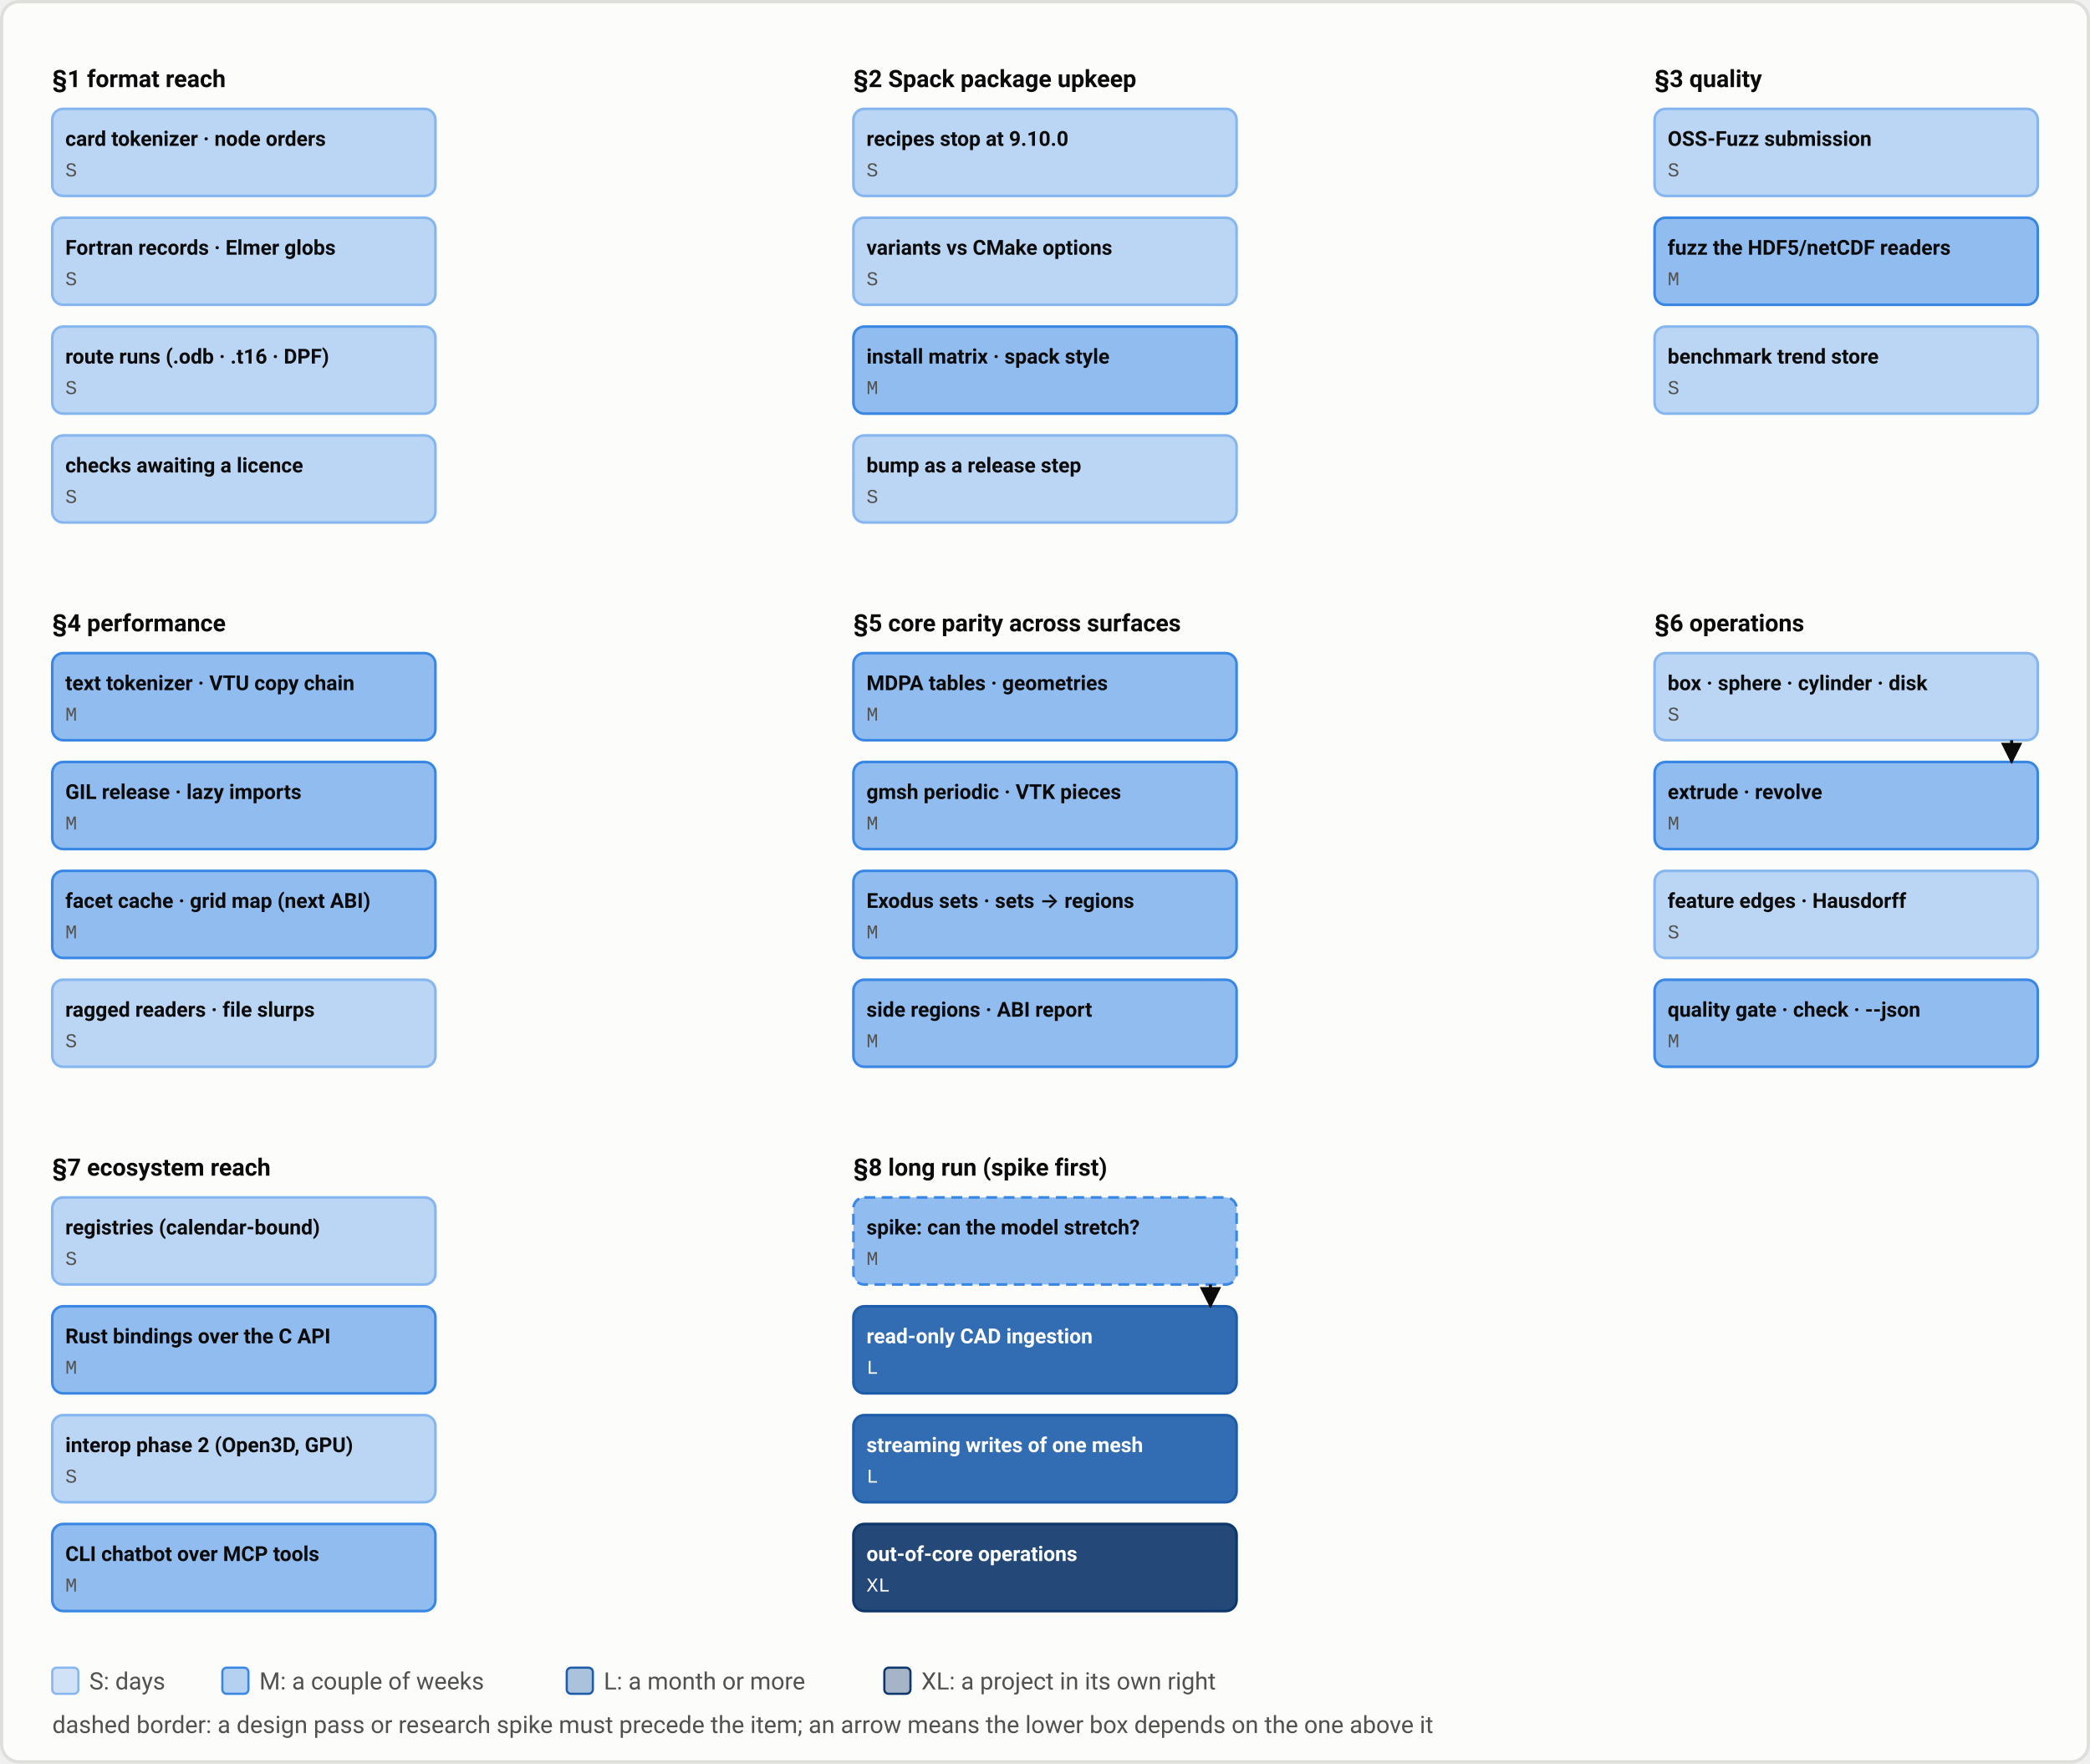
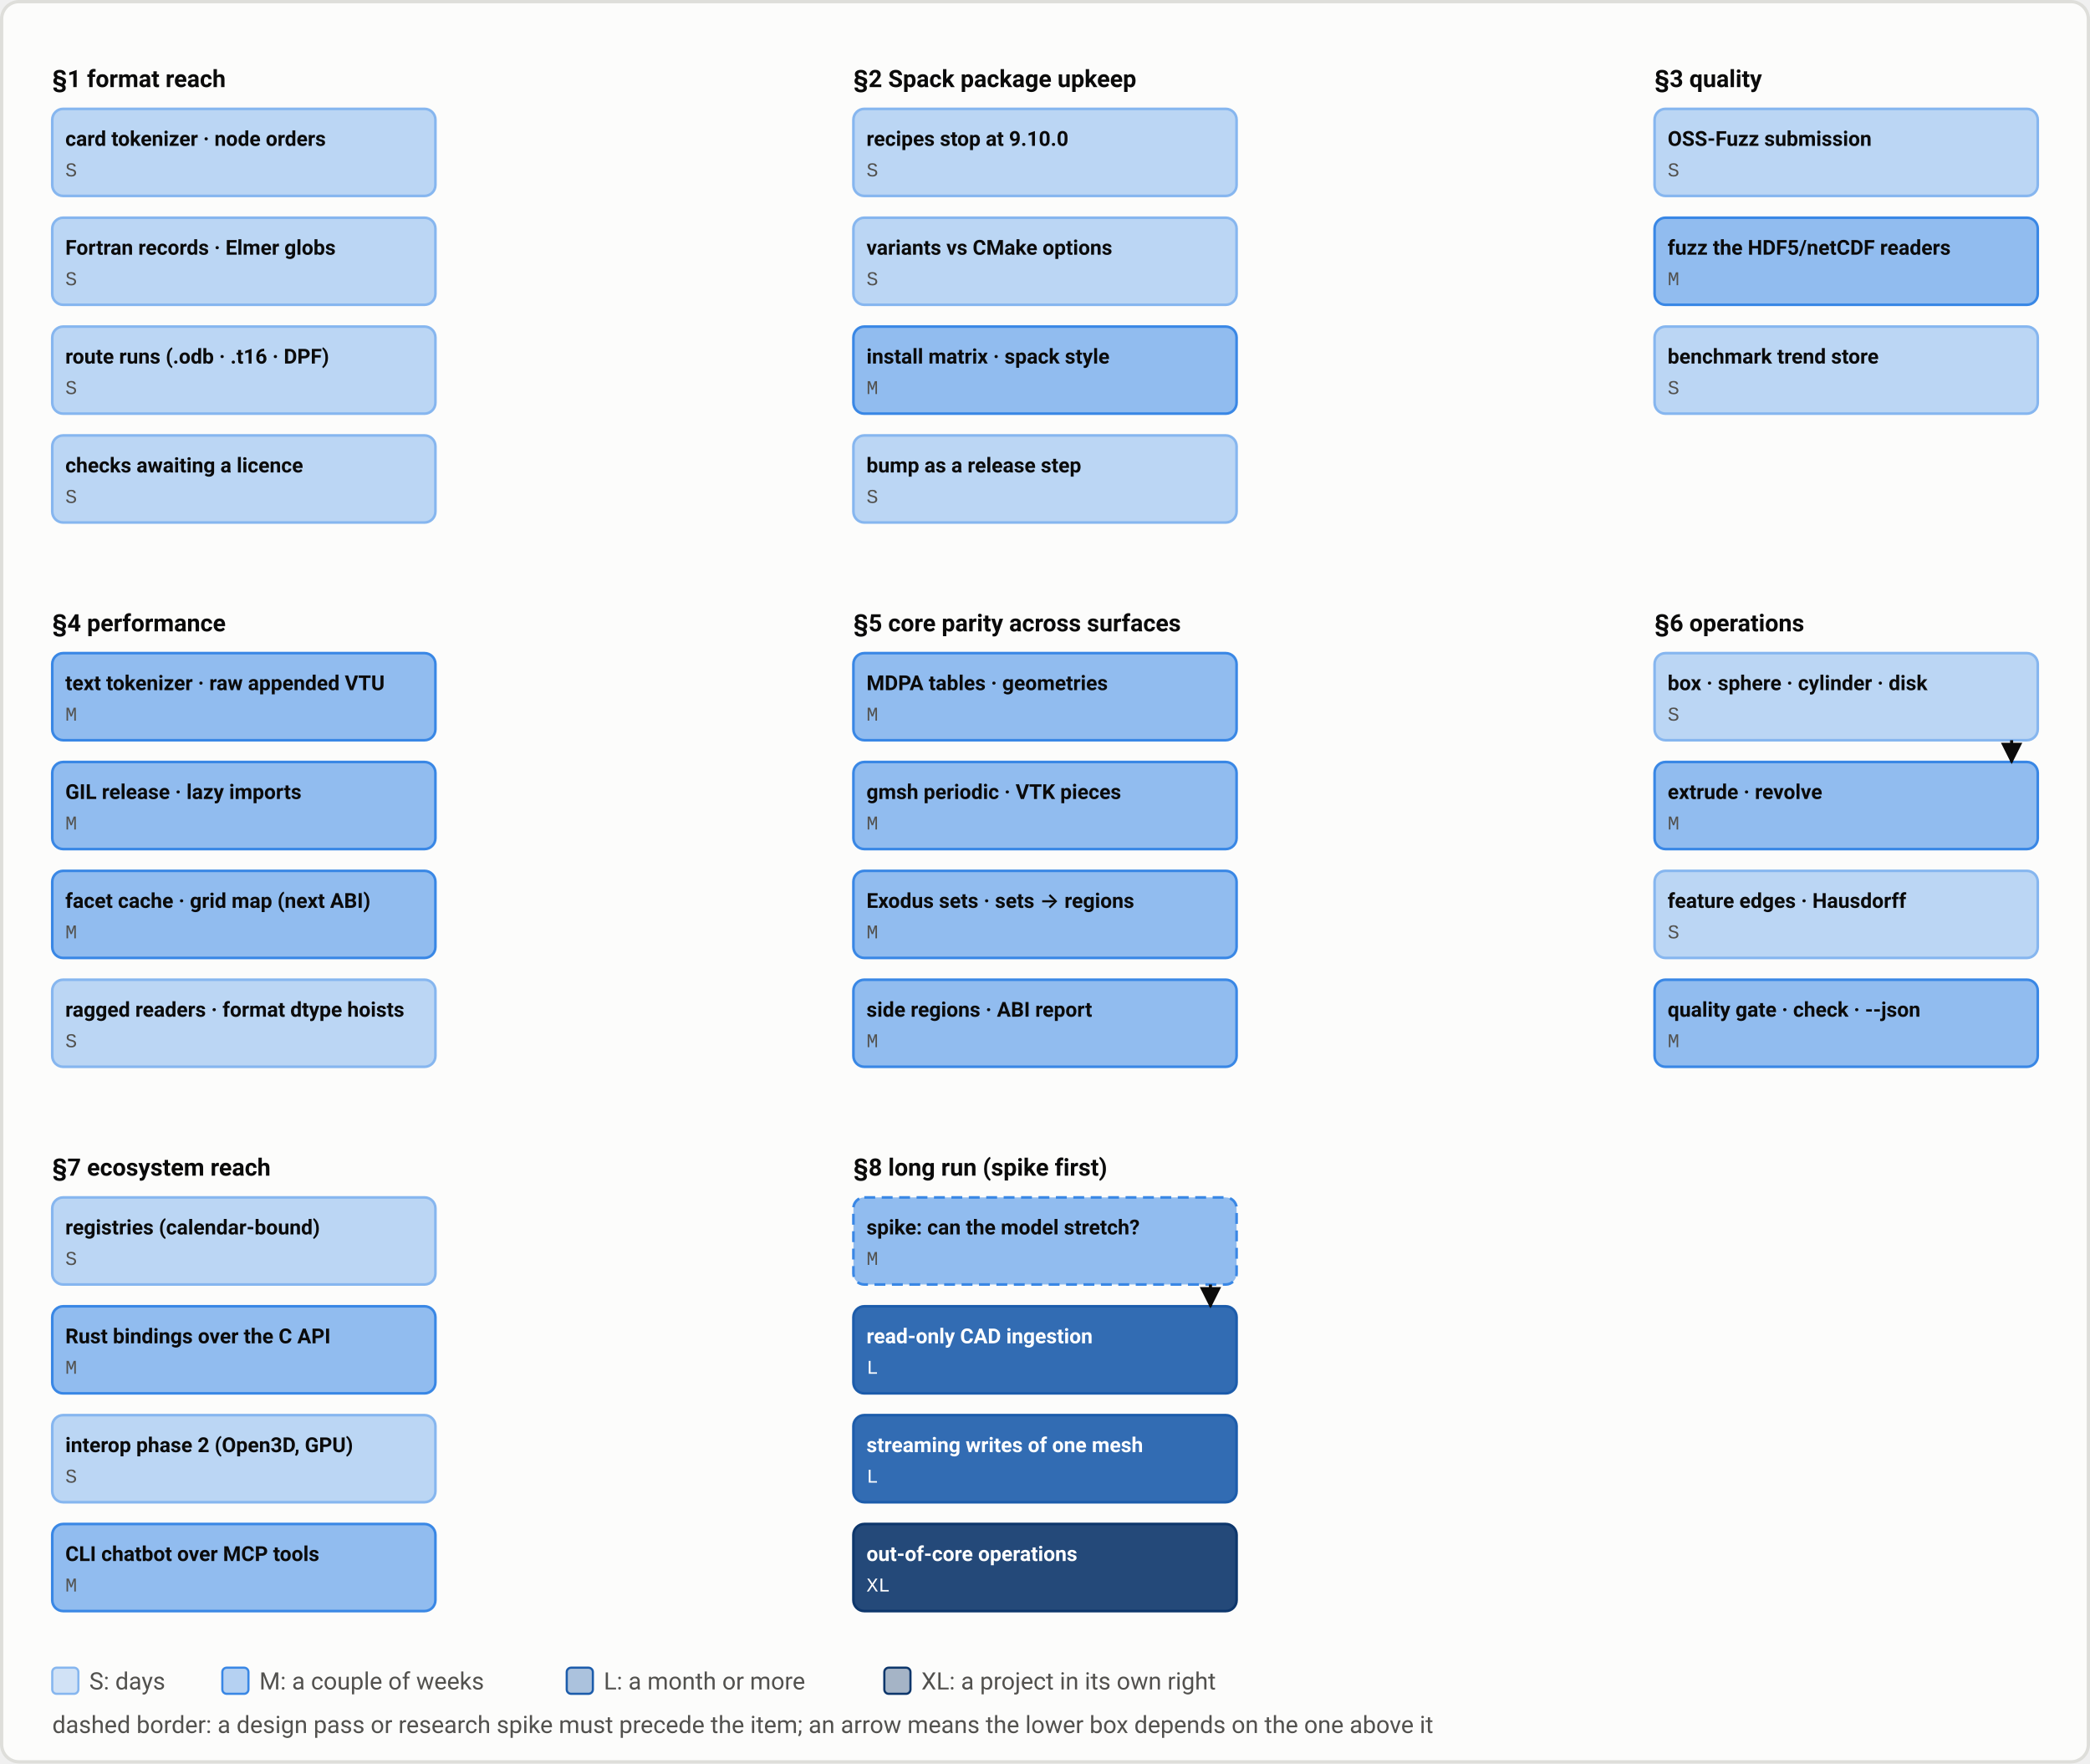
<svg xmlns="http://www.w3.org/2000/svg" viewBox="0 0 960 810" width="960" height="810" font-family="system-ui, -apple-system, 'Segoe UI', Roboto, sans-serif" role="img" aria-label="The roadmap at a glance: open items by section, in recommended order, shaded by effort">
  <defs>
    <marker id="arrow-0b0b0b" viewBox="0 0 10 10" refX="9" refY="5" markerWidth="7" markerHeight="7" orient="auto-start-reverse">
      <path d="M 0 0 L 10 5 L 0 10 z" fill="#0b0b0b" />
    </marker>
  </defs>
  <rect x="0.75" y="0.75" width="958.5" height="808.5" rx="8" fill="#fcfcfb" stroke="#dededa" stroke-width="1.5" />
  <text x="24" y="40" font-family="system-ui, -apple-system, 'Segoe UI', Roboto, sans-serif" font-size="11" font-weight="700" fill="#0b0b0b">§1 format reach</text>
  <rect x="24" y="50" width="176" height="40" rx="5" fill="#86b6ef" fill-opacity="0.55" stroke="#86b6ef" stroke-width="1.2" />
  <text x="30" y="67" font-family="system-ui, -apple-system, 'Segoe UI', Roboto, sans-serif" font-size="9.5" font-weight="600" fill="#0b0b0b">card tokenizer · node orders</text>
  <text x="30" y="81" font-family="ui-monospace, SFMono-Regular, Menlo, Consolas, 'Liberation Mono', monospace" font-size="9" fill="#52514e">S</text>
  <rect x="24" y="100" width="176" height="40" rx="5" fill="#86b6ef" fill-opacity="0.55" stroke="#86b6ef" stroke-width="1.2" />
  <text x="30" y="117" font-family="system-ui, -apple-system, 'Segoe UI', Roboto, sans-serif" font-size="9.5" font-weight="600" fill="#0b0b0b">Fortran records · Elmer globs</text>
  <text x="30" y="131" font-family="ui-monospace, SFMono-Regular, Menlo, Consolas, 'Liberation Mono', monospace" font-size="9" fill="#52514e">S</text>
  <rect x="24" y="150" width="176" height="40" rx="5" fill="#86b6ef" fill-opacity="0.55" stroke="#86b6ef" stroke-width="1.2" />
  <text x="30" y="167" font-family="system-ui, -apple-system, 'Segoe UI', Roboto, sans-serif" font-size="9.5" font-weight="600" fill="#0b0b0b">route runs (.odb · .t16 · DPF)</text>
  <text x="30" y="181" font-family="ui-monospace, SFMono-Regular, Menlo, Consolas, 'Liberation Mono', monospace" font-size="9" fill="#52514e">S</text>
  <rect x="24" y="200" width="176" height="40" rx="5" fill="#86b6ef" fill-opacity="0.55" stroke="#86b6ef" stroke-width="1.2" />
  <text x="30" y="217" font-family="system-ui, -apple-system, 'Segoe UI', Roboto, sans-serif" font-size="9.5" font-weight="600" fill="#0b0b0b">checks awaiting a licence</text>
  <text x="30" y="231" font-family="ui-monospace, SFMono-Regular, Menlo, Consolas, 'Liberation Mono', monospace" font-size="9" fill="#52514e">S</text>
  <text x="392" y="40" font-family="system-ui, -apple-system, 'Segoe UI', Roboto, sans-serif" font-size="11" font-weight="700" fill="#0b0b0b">§2 Spack package upkeep</text>
  <rect x="392" y="50" width="176" height="40" rx="5" fill="#86b6ef" fill-opacity="0.55" stroke="#86b6ef" stroke-width="1.2" />
  <text x="398" y="67" font-family="system-ui, -apple-system, 'Segoe UI', Roboto, sans-serif" font-size="9.5" font-weight="600" fill="#0b0b0b">recipes stop at 9.10.0</text>
  <text x="398" y="81" font-family="ui-monospace, SFMono-Regular, Menlo, Consolas, 'Liberation Mono', monospace" font-size="9" fill="#52514e">S</text>
  <rect x="392" y="100" width="176" height="40" rx="5" fill="#86b6ef" fill-opacity="0.55" stroke="#86b6ef" stroke-width="1.2" />
  <text x="398" y="117" font-family="system-ui, -apple-system, 'Segoe UI', Roboto, sans-serif" font-size="9.5" font-weight="600" fill="#0b0b0b">variants vs CMake options</text>
  <text x="398" y="131" font-family="ui-monospace, SFMono-Regular, Menlo, Consolas, 'Liberation Mono', monospace" font-size="9" fill="#52514e">S</text>
  <rect x="392" y="150" width="176" height="40" rx="5" fill="#3987e5" fill-opacity="0.55" stroke="#3987e5" stroke-width="1.2" />
  <text x="398" y="167" font-family="system-ui, -apple-system, 'Segoe UI', Roboto, sans-serif" font-size="9.5" font-weight="600" fill="#0b0b0b">install matrix · spack style</text>
  <text x="398" y="181" font-family="ui-monospace, SFMono-Regular, Menlo, Consolas, 'Liberation Mono', monospace" font-size="9" fill="#52514e">M</text>
  <rect x="392" y="200" width="176" height="40" rx="5" fill="#86b6ef" fill-opacity="0.55" stroke="#86b6ef" stroke-width="1.2" />
  <text x="398" y="217" font-family="system-ui, -apple-system, 'Segoe UI', Roboto, sans-serif" font-size="9.5" font-weight="600" fill="#0b0b0b">bump as a release step</text>
  <text x="398" y="231" font-family="ui-monospace, SFMono-Regular, Menlo, Consolas, 'Liberation Mono', monospace" font-size="9" fill="#52514e">S</text>
  <text x="760" y="40" font-family="system-ui, -apple-system, 'Segoe UI', Roboto, sans-serif" font-size="11" font-weight="700" fill="#0b0b0b">§3 quality</text>
  <rect x="760" y="50" width="176" height="40" rx="5" fill="#86b6ef" fill-opacity="0.55" stroke="#86b6ef" stroke-width="1.2" />
  <text x="766" y="67" font-family="system-ui, -apple-system, 'Segoe UI', Roboto, sans-serif" font-size="9.5" font-weight="600" fill="#0b0b0b">OSS-Fuzz submission</text>
  <text x="766" y="81" font-family="ui-monospace, SFMono-Regular, Menlo, Consolas, 'Liberation Mono', monospace" font-size="9" fill="#52514e">S</text>
  <rect x="760" y="100" width="176" height="40" rx="5" fill="#3987e5" fill-opacity="0.55" stroke="#3987e5" stroke-width="1.2" />
  <text x="766" y="117" font-family="system-ui, -apple-system, 'Segoe UI', Roboto, sans-serif" font-size="9.5" font-weight="600" fill="#0b0b0b">fuzz the HDF5/netCDF readers</text>
  <text x="766" y="131" font-family="ui-monospace, SFMono-Regular, Menlo, Consolas, 'Liberation Mono', monospace" font-size="9" fill="#52514e">M</text>
  <rect x="760" y="150" width="176" height="40" rx="5" fill="#86b6ef" fill-opacity="0.55" stroke="#86b6ef" stroke-width="1.2" />
  <text x="766" y="167" font-family="system-ui, -apple-system, 'Segoe UI', Roboto, sans-serif" font-size="9.5" font-weight="600" fill="#0b0b0b">benchmark trend store</text>
  <text x="766" y="181" font-family="ui-monospace, SFMono-Regular, Menlo, Consolas, 'Liberation Mono', monospace" font-size="9" fill="#52514e">S</text>
  <text x="24" y="290" font-family="system-ui, -apple-system, 'Segoe UI', Roboto, sans-serif" font-size="11" font-weight="700" fill="#0b0b0b">§4 performance</text>
  <rect x="24" y="300" width="176" height="40" rx="5" fill="#3987e5" fill-opacity="0.55" stroke="#3987e5" stroke-width="1.2" />
-   <text x="30" y="317" font-family="system-ui, -apple-system, 'Segoe UI', Roboto, sans-serif" font-size="9.5" font-weight="600" fill="#0b0b0b">text tokenizer · VTU copy chain</text>
+   <text x="30" y="317" font-family="system-ui, -apple-system, 'Segoe UI', Roboto, sans-serif" font-size="9.5" font-weight="600" fill="#0b0b0b">text tokenizer · raw appended VTU</text>
  <text x="30" y="331" font-family="ui-monospace, SFMono-Regular, Menlo, Consolas, 'Liberation Mono', monospace" font-size="9" fill="#52514e">M</text>
  <rect x="24" y="350" width="176" height="40" rx="5" fill="#3987e5" fill-opacity="0.55" stroke="#3987e5" stroke-width="1.2" />
  <text x="30" y="367" font-family="system-ui, -apple-system, 'Segoe UI', Roboto, sans-serif" font-size="9.5" font-weight="600" fill="#0b0b0b">GIL release · lazy imports</text>
  <text x="30" y="381" font-family="ui-monospace, SFMono-Regular, Menlo, Consolas, 'Liberation Mono', monospace" font-size="9" fill="#52514e">M</text>
  <rect x="24" y="400" width="176" height="40" rx="5" fill="#3987e5" fill-opacity="0.55" stroke="#3987e5" stroke-width="1.2" />
  <text x="30" y="417" font-family="system-ui, -apple-system, 'Segoe UI', Roboto, sans-serif" font-size="9.5" font-weight="600" fill="#0b0b0b">facet cache · grid map (next ABI)</text>
  <text x="30" y="431" font-family="ui-monospace, SFMono-Regular, Menlo, Consolas, 'Liberation Mono', monospace" font-size="9" fill="#52514e">M</text>
  <rect x="24" y="450" width="176" height="40" rx="5" fill="#86b6ef" fill-opacity="0.55" stroke="#86b6ef" stroke-width="1.2" />
-   <text x="30" y="467" font-family="system-ui, -apple-system, 'Segoe UI', Roboto, sans-serif" font-size="9.5" font-weight="600" fill="#0b0b0b">ragged readers · file slurps</text>
+   <text x="30" y="467" font-family="system-ui, -apple-system, 'Segoe UI', Roboto, sans-serif" font-size="9.5" font-weight="600" fill="#0b0b0b">ragged readers · format dtype hoists</text>
  <text x="30" y="481" font-family="ui-monospace, SFMono-Regular, Menlo, Consolas, 'Liberation Mono', monospace" font-size="9" fill="#52514e">S</text>
  <text x="392" y="290" font-family="system-ui, -apple-system, 'Segoe UI', Roboto, sans-serif" font-size="11" font-weight="700" fill="#0b0b0b">§5 core parity across surfaces</text>
  <rect x="392" y="300" width="176" height="40" rx="5" fill="#3987e5" fill-opacity="0.55" stroke="#3987e5" stroke-width="1.2" />
  <text x="398" y="317" font-family="system-ui, -apple-system, 'Segoe UI', Roboto, sans-serif" font-size="9.5" font-weight="600" fill="#0b0b0b">MDPA tables · geometries</text>
  <text x="398" y="331" font-family="ui-monospace, SFMono-Regular, Menlo, Consolas, 'Liberation Mono', monospace" font-size="9" fill="#52514e">M</text>
  <rect x="392" y="350" width="176" height="40" rx="5" fill="#3987e5" fill-opacity="0.55" stroke="#3987e5" stroke-width="1.2" />
  <text x="398" y="367" font-family="system-ui, -apple-system, 'Segoe UI', Roboto, sans-serif" font-size="9.5" font-weight="600" fill="#0b0b0b">gmsh periodic · VTK pieces</text>
  <text x="398" y="381" font-family="ui-monospace, SFMono-Regular, Menlo, Consolas, 'Liberation Mono', monospace" font-size="9" fill="#52514e">M</text>
  <rect x="392" y="400" width="176" height="40" rx="5" fill="#3987e5" fill-opacity="0.55" stroke="#3987e5" stroke-width="1.2" />
  <text x="398" y="417" font-family="system-ui, -apple-system, 'Segoe UI', Roboto, sans-serif" font-size="9.5" font-weight="600" fill="#0b0b0b">Exodus sets · sets → regions</text>
  <text x="398" y="431" font-family="ui-monospace, SFMono-Regular, Menlo, Consolas, 'Liberation Mono', monospace" font-size="9" fill="#52514e">M</text>
  <rect x="392" y="450" width="176" height="40" rx="5" fill="#3987e5" fill-opacity="0.55" stroke="#3987e5" stroke-width="1.2" />
  <text x="398" y="467" font-family="system-ui, -apple-system, 'Segoe UI', Roboto, sans-serif" font-size="9.5" font-weight="600" fill="#0b0b0b">side regions · ABI report</text>
  <text x="398" y="481" font-family="ui-monospace, SFMono-Regular, Menlo, Consolas, 'Liberation Mono', monospace" font-size="9" fill="#52514e">M</text>
  <text x="760" y="290" font-family="system-ui, -apple-system, 'Segoe UI', Roboto, sans-serif" font-size="11" font-weight="700" fill="#0b0b0b">§6 operations</text>
  <rect x="760" y="300" width="176" height="40" rx="5" fill="#86b6ef" fill-opacity="0.55" stroke="#86b6ef" stroke-width="1.2" />
  <text x="766" y="317" font-family="system-ui, -apple-system, 'Segoe UI', Roboto, sans-serif" font-size="9.5" font-weight="600" fill="#0b0b0b">box · sphere · cylinder · disk</text>
  <text x="766" y="331" font-family="ui-monospace, SFMono-Regular, Menlo, Consolas, 'Liberation Mono', monospace" font-size="9" fill="#52514e">S</text>
  <rect x="760" y="350" width="176" height="40" rx="5" fill="#3987e5" fill-opacity="0.55" stroke="#3987e5" stroke-width="1.2" />
  <text x="766" y="367" font-family="system-ui, -apple-system, 'Segoe UI', Roboto, sans-serif" font-size="9.5" font-weight="600" fill="#0b0b0b">extrude · revolve</text>
  <text x="766" y="381" font-family="ui-monospace, SFMono-Regular, Menlo, Consolas, 'Liberation Mono', monospace" font-size="9" fill="#52514e">M</text>
  <rect x="760" y="400" width="176" height="40" rx="5" fill="#86b6ef" fill-opacity="0.55" stroke="#86b6ef" stroke-width="1.2" />
  <text x="766" y="417" font-family="system-ui, -apple-system, 'Segoe UI', Roboto, sans-serif" font-size="9.5" font-weight="600" fill="#0b0b0b">feature edges · Hausdorff</text>
  <text x="766" y="431" font-family="ui-monospace, SFMono-Regular, Menlo, Consolas, 'Liberation Mono', monospace" font-size="9" fill="#52514e">S</text>
  <rect x="760" y="450" width="176" height="40" rx="5" fill="#3987e5" fill-opacity="0.55" stroke="#3987e5" stroke-width="1.2" />
  <text x="766" y="467" font-family="system-ui, -apple-system, 'Segoe UI', Roboto, sans-serif" font-size="9.5" font-weight="600" fill="#0b0b0b">quality gate · check · --json</text>
  <text x="766" y="481" font-family="ui-monospace, SFMono-Regular, Menlo, Consolas, 'Liberation Mono', monospace" font-size="9" fill="#52514e">M</text>
  <line x1="924" y1="340" x2="924" y2="350" stroke="#0b0b0b" stroke-width="1.4" marker-end="url(#arrow-0b0b0b)" />
  <text x="24" y="540" font-family="system-ui, -apple-system, 'Segoe UI', Roboto, sans-serif" font-size="11" font-weight="700" fill="#0b0b0b">§7 ecosystem reach</text>
  <rect x="24" y="550" width="176" height="40" rx="5" fill="#86b6ef" fill-opacity="0.55" stroke="#86b6ef" stroke-width="1.2" />
  <text x="30" y="567" font-family="system-ui, -apple-system, 'Segoe UI', Roboto, sans-serif" font-size="9.5" font-weight="600" fill="#0b0b0b">registries (calendar-bound)</text>
  <text x="30" y="581" font-family="ui-monospace, SFMono-Regular, Menlo, Consolas, 'Liberation Mono', monospace" font-size="9" fill="#52514e">S</text>
  <rect x="24" y="600" width="176" height="40" rx="5" fill="#3987e5" fill-opacity="0.55" stroke="#3987e5" stroke-width="1.2" />
  <text x="30" y="617" font-family="system-ui, -apple-system, 'Segoe UI', Roboto, sans-serif" font-size="9.5" font-weight="600" fill="#0b0b0b">Rust bindings over the C API</text>
  <text x="30" y="631" font-family="ui-monospace, SFMono-Regular, Menlo, Consolas, 'Liberation Mono', monospace" font-size="9" fill="#52514e">M</text>
  <rect x="24" y="650" width="176" height="40" rx="5" fill="#86b6ef" fill-opacity="0.55" stroke="#86b6ef" stroke-width="1.2" />
  <text x="30" y="667" font-family="system-ui, -apple-system, 'Segoe UI', Roboto, sans-serif" font-size="9.5" font-weight="600" fill="#0b0b0b">interop phase 2 (Open3D, GPU)</text>
  <text x="30" y="681" font-family="ui-monospace, SFMono-Regular, Menlo, Consolas, 'Liberation Mono', monospace" font-size="9" fill="#52514e">S</text>
  <rect x="24" y="700" width="176" height="40" rx="5" fill="#3987e5" fill-opacity="0.55" stroke="#3987e5" stroke-width="1.2" />
  <text x="30" y="717" font-family="system-ui, -apple-system, 'Segoe UI', Roboto, sans-serif" font-size="9.5" font-weight="600" fill="#0b0b0b">CLI chatbot over MCP tools</text>
  <text x="30" y="731" font-family="ui-monospace, SFMono-Regular, Menlo, Consolas, 'Liberation Mono', monospace" font-size="9" fill="#52514e">M</text>
  <text x="392" y="540" font-family="system-ui, -apple-system, 'Segoe UI', Roboto, sans-serif" font-size="11" font-weight="700" fill="#0b0b0b">§8 long run (spike first)</text>
  <rect x="392" y="550" width="176" height="40" rx="5" fill="#3987e5" fill-opacity="0.55" stroke="#3987e5" stroke-width="1.2" stroke-dasharray="5 3" />
  <text x="398" y="567" font-family="system-ui, -apple-system, 'Segoe UI', Roboto, sans-serif" font-size="9.5" font-weight="600" fill="#0b0b0b">spike: can the model stretch?</text>
  <text x="398" y="581" font-family="ui-monospace, SFMono-Regular, Menlo, Consolas, 'Liberation Mono', monospace" font-size="9" fill="#52514e">M</text>
  <rect x="392" y="600" width="176" height="40" rx="5" fill="#1c5cab" fill-opacity="0.9" stroke="#1c5cab" stroke-width="1.2" />
  <text x="398" y="617" font-family="system-ui, -apple-system, 'Segoe UI', Roboto, sans-serif" font-size="9.5" font-weight="600" fill="#ffffff">read-only CAD ingestion</text>
  <text x="398" y="631" font-family="ui-monospace, SFMono-Regular, Menlo, Consolas, 'Liberation Mono', monospace" font-size="9" fill="#ffffff">L</text>
  <rect x="392" y="650" width="176" height="40" rx="5" fill="#1c5cab" fill-opacity="0.9" stroke="#1c5cab" stroke-width="1.2" />
  <text x="398" y="667" font-family="system-ui, -apple-system, 'Segoe UI', Roboto, sans-serif" font-size="9.5" font-weight="600" fill="#ffffff">streaming writes of one mesh</text>
  <text x="398" y="681" font-family="ui-monospace, SFMono-Regular, Menlo, Consolas, 'Liberation Mono', monospace" font-size="9" fill="#ffffff">L</text>
  <rect x="392" y="700" width="176" height="40" rx="5" fill="#0d366b" fill-opacity="0.9" stroke="#0d366b" stroke-width="1.2" />
  <text x="398" y="717" font-family="system-ui, -apple-system, 'Segoe UI', Roboto, sans-serif" font-size="9.5" font-weight="600" fill="#ffffff">out-of-core operations</text>
  <text x="398" y="731" font-family="ui-monospace, SFMono-Regular, Menlo, Consolas, 'Liberation Mono', monospace" font-size="9" fill="#ffffff">XL</text>
  <line x1="556" y1="590" x2="556" y2="600" stroke="#0b0b0b" stroke-width="1.4" marker-end="url(#arrow-0b0b0b)" />
  <rect x="24" y="766" width="12" height="12" rx="2" fill="#86b6ef" fill-opacity="0.36" stroke="#86b6ef" stroke-width="1" />
  <text x="41" y="776" font-family="system-ui, -apple-system, 'Segoe UI', Roboto, sans-serif" font-size="11" fill="#52514e">S: days</text>
  <rect x="102.12" y="766" width="12" height="12" rx="2" fill="#3987e5" fill-opacity="0.36" stroke="#3987e5" stroke-width="1" />
  <text x="119.12" y="776" font-family="system-ui, -apple-system, 'Segoe UI', Roboto, sans-serif" font-size="11" fill="#52514e">M: a couple of weeks</text>
  <rect x="260.32" y="766" width="12" height="12" rx="2" fill="#1c5cab" fill-opacity="0.36" stroke="#1c5cab" stroke-width="1" />
  <text x="277.32" y="776" font-family="system-ui, -apple-system, 'Segoe UI', Roboto, sans-serif" font-size="11" fill="#52514e">L: a month or more</text>
  <rect x="406.2" y="766" width="12" height="12" rx="2" fill="#0d366b" fill-opacity="0.36" stroke="#0d366b" stroke-width="1" />
  <text x="423.2" y="776" font-family="system-ui, -apple-system, 'Segoe UI', Roboto, sans-serif" font-size="11" fill="#52514e">XL: a project in its own right</text>
  <text x="24" y="796" font-family="system-ui, -apple-system, 'Segoe UI', Roboto, sans-serif" font-size="11" fill="#52514e">dashed border: a design pass or research spike must precede the item; an arrow means the lower box depends on the one above it</text>
</svg>
